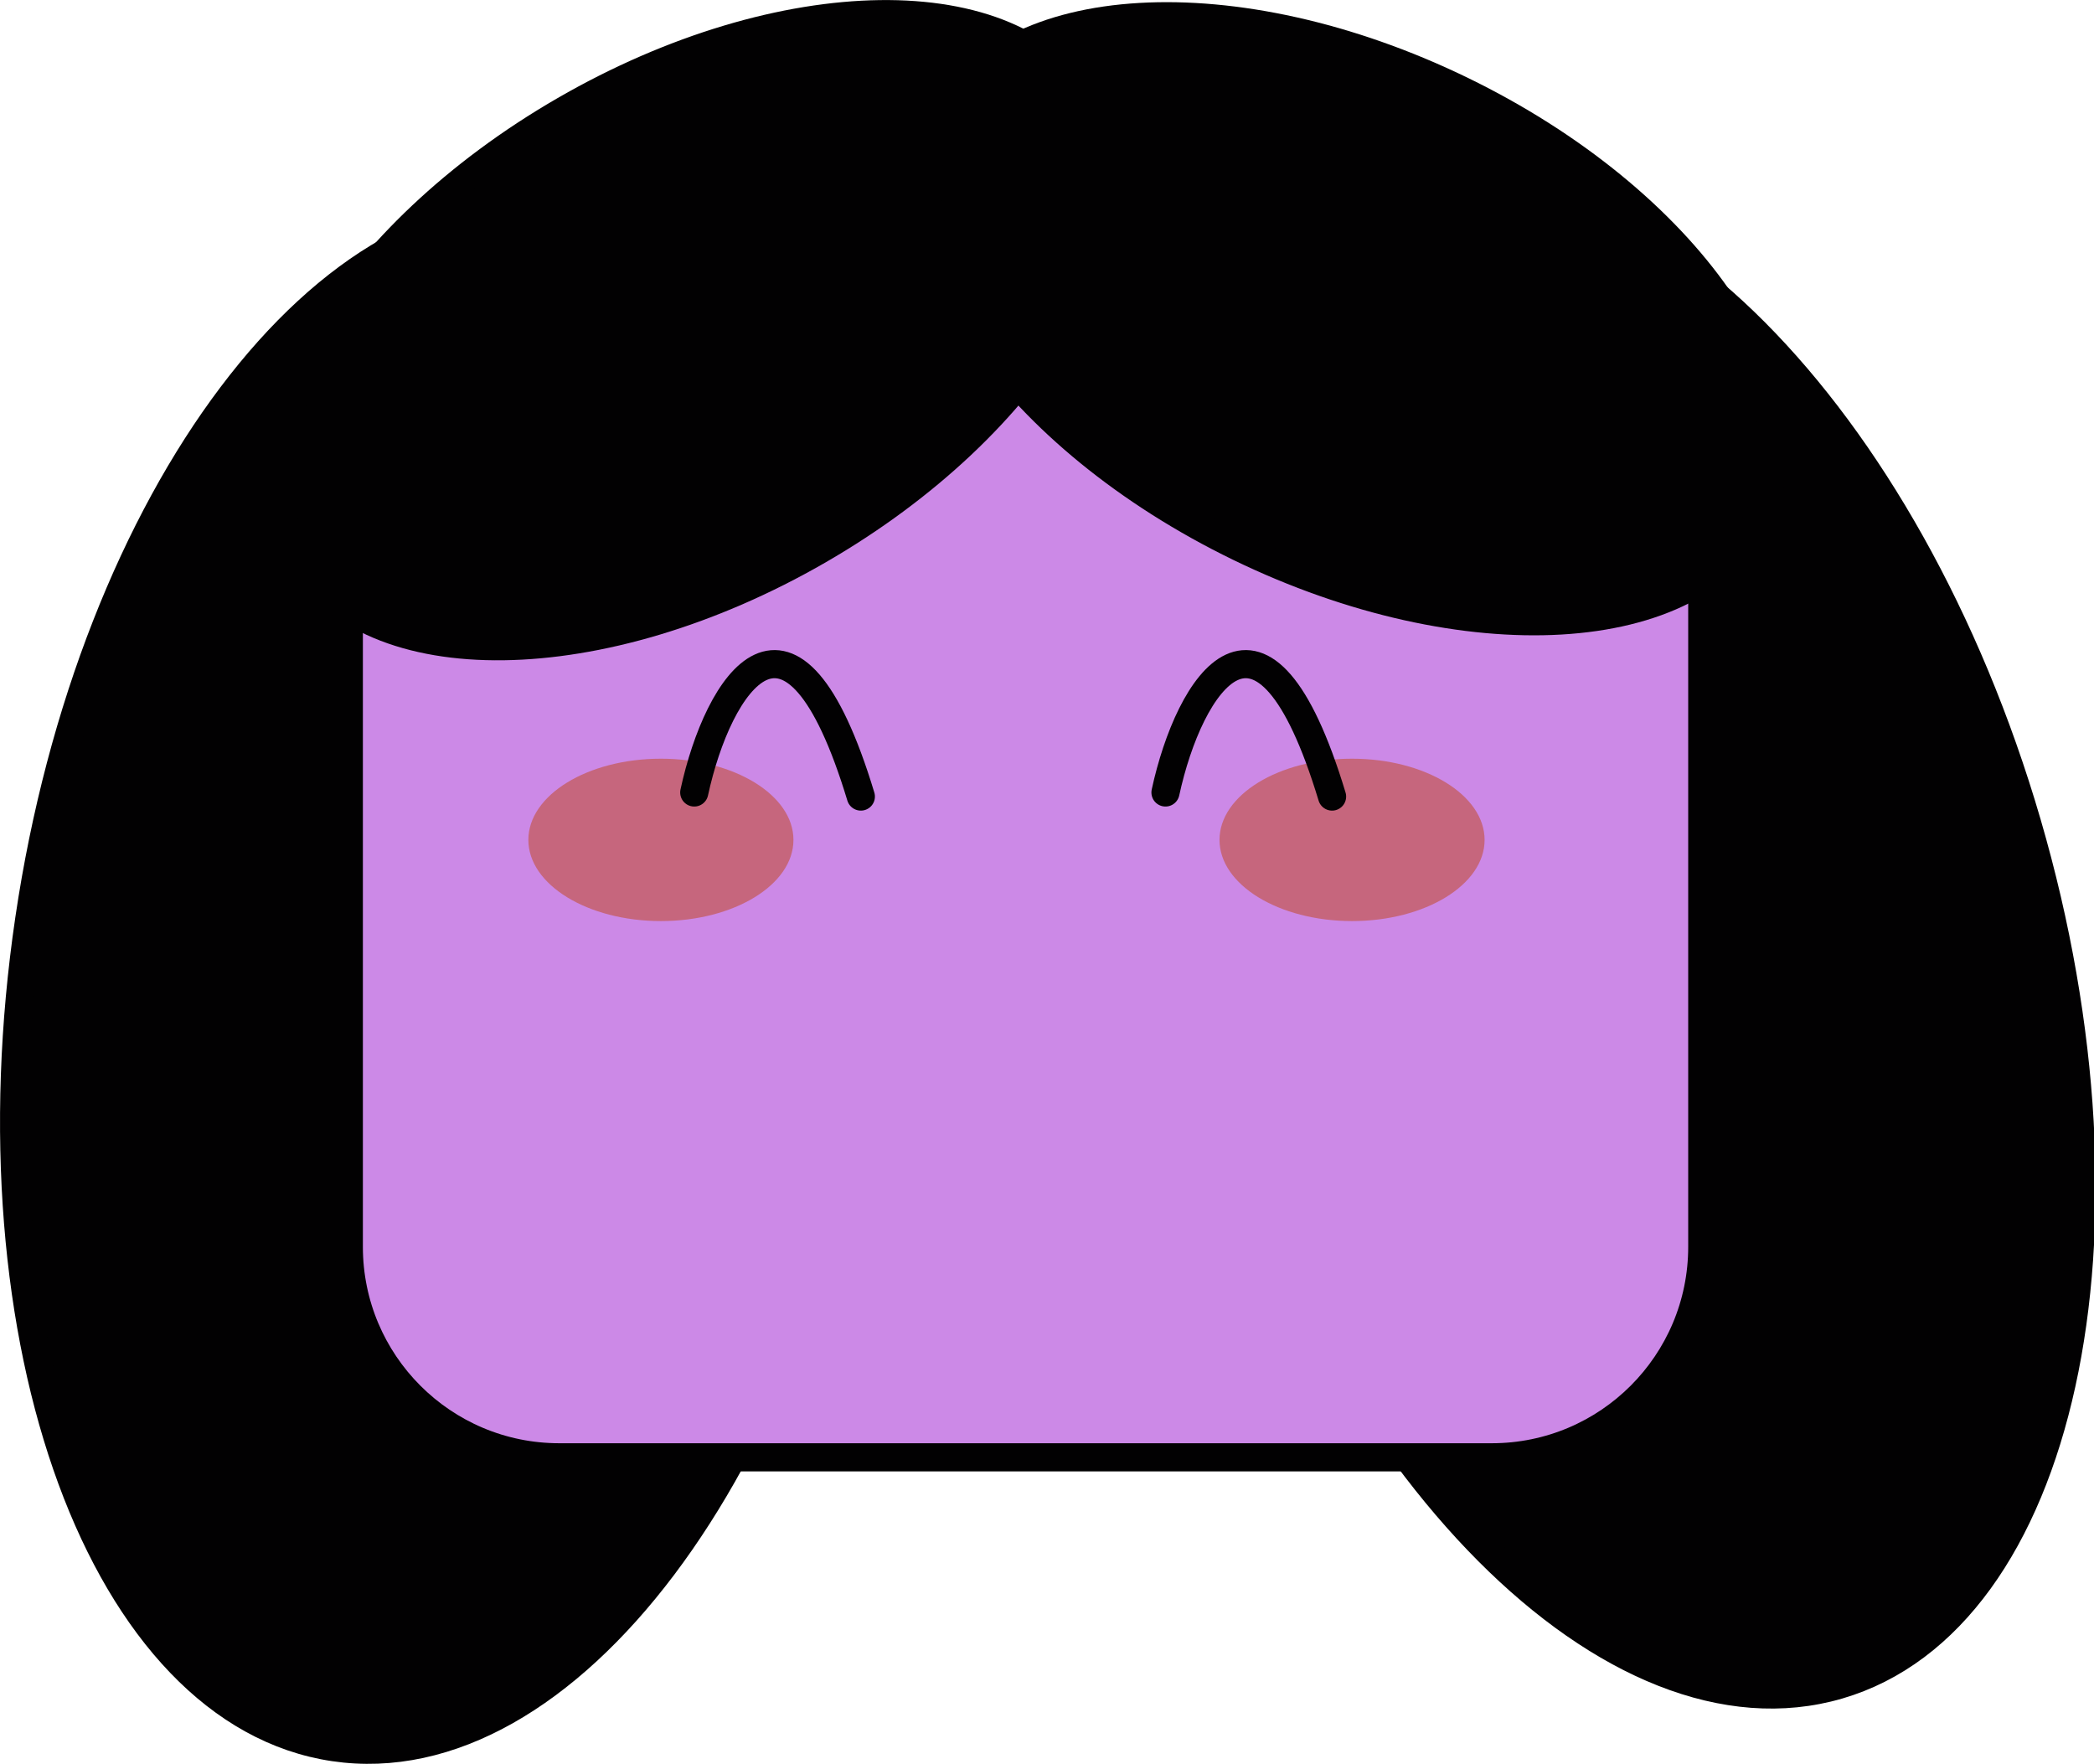
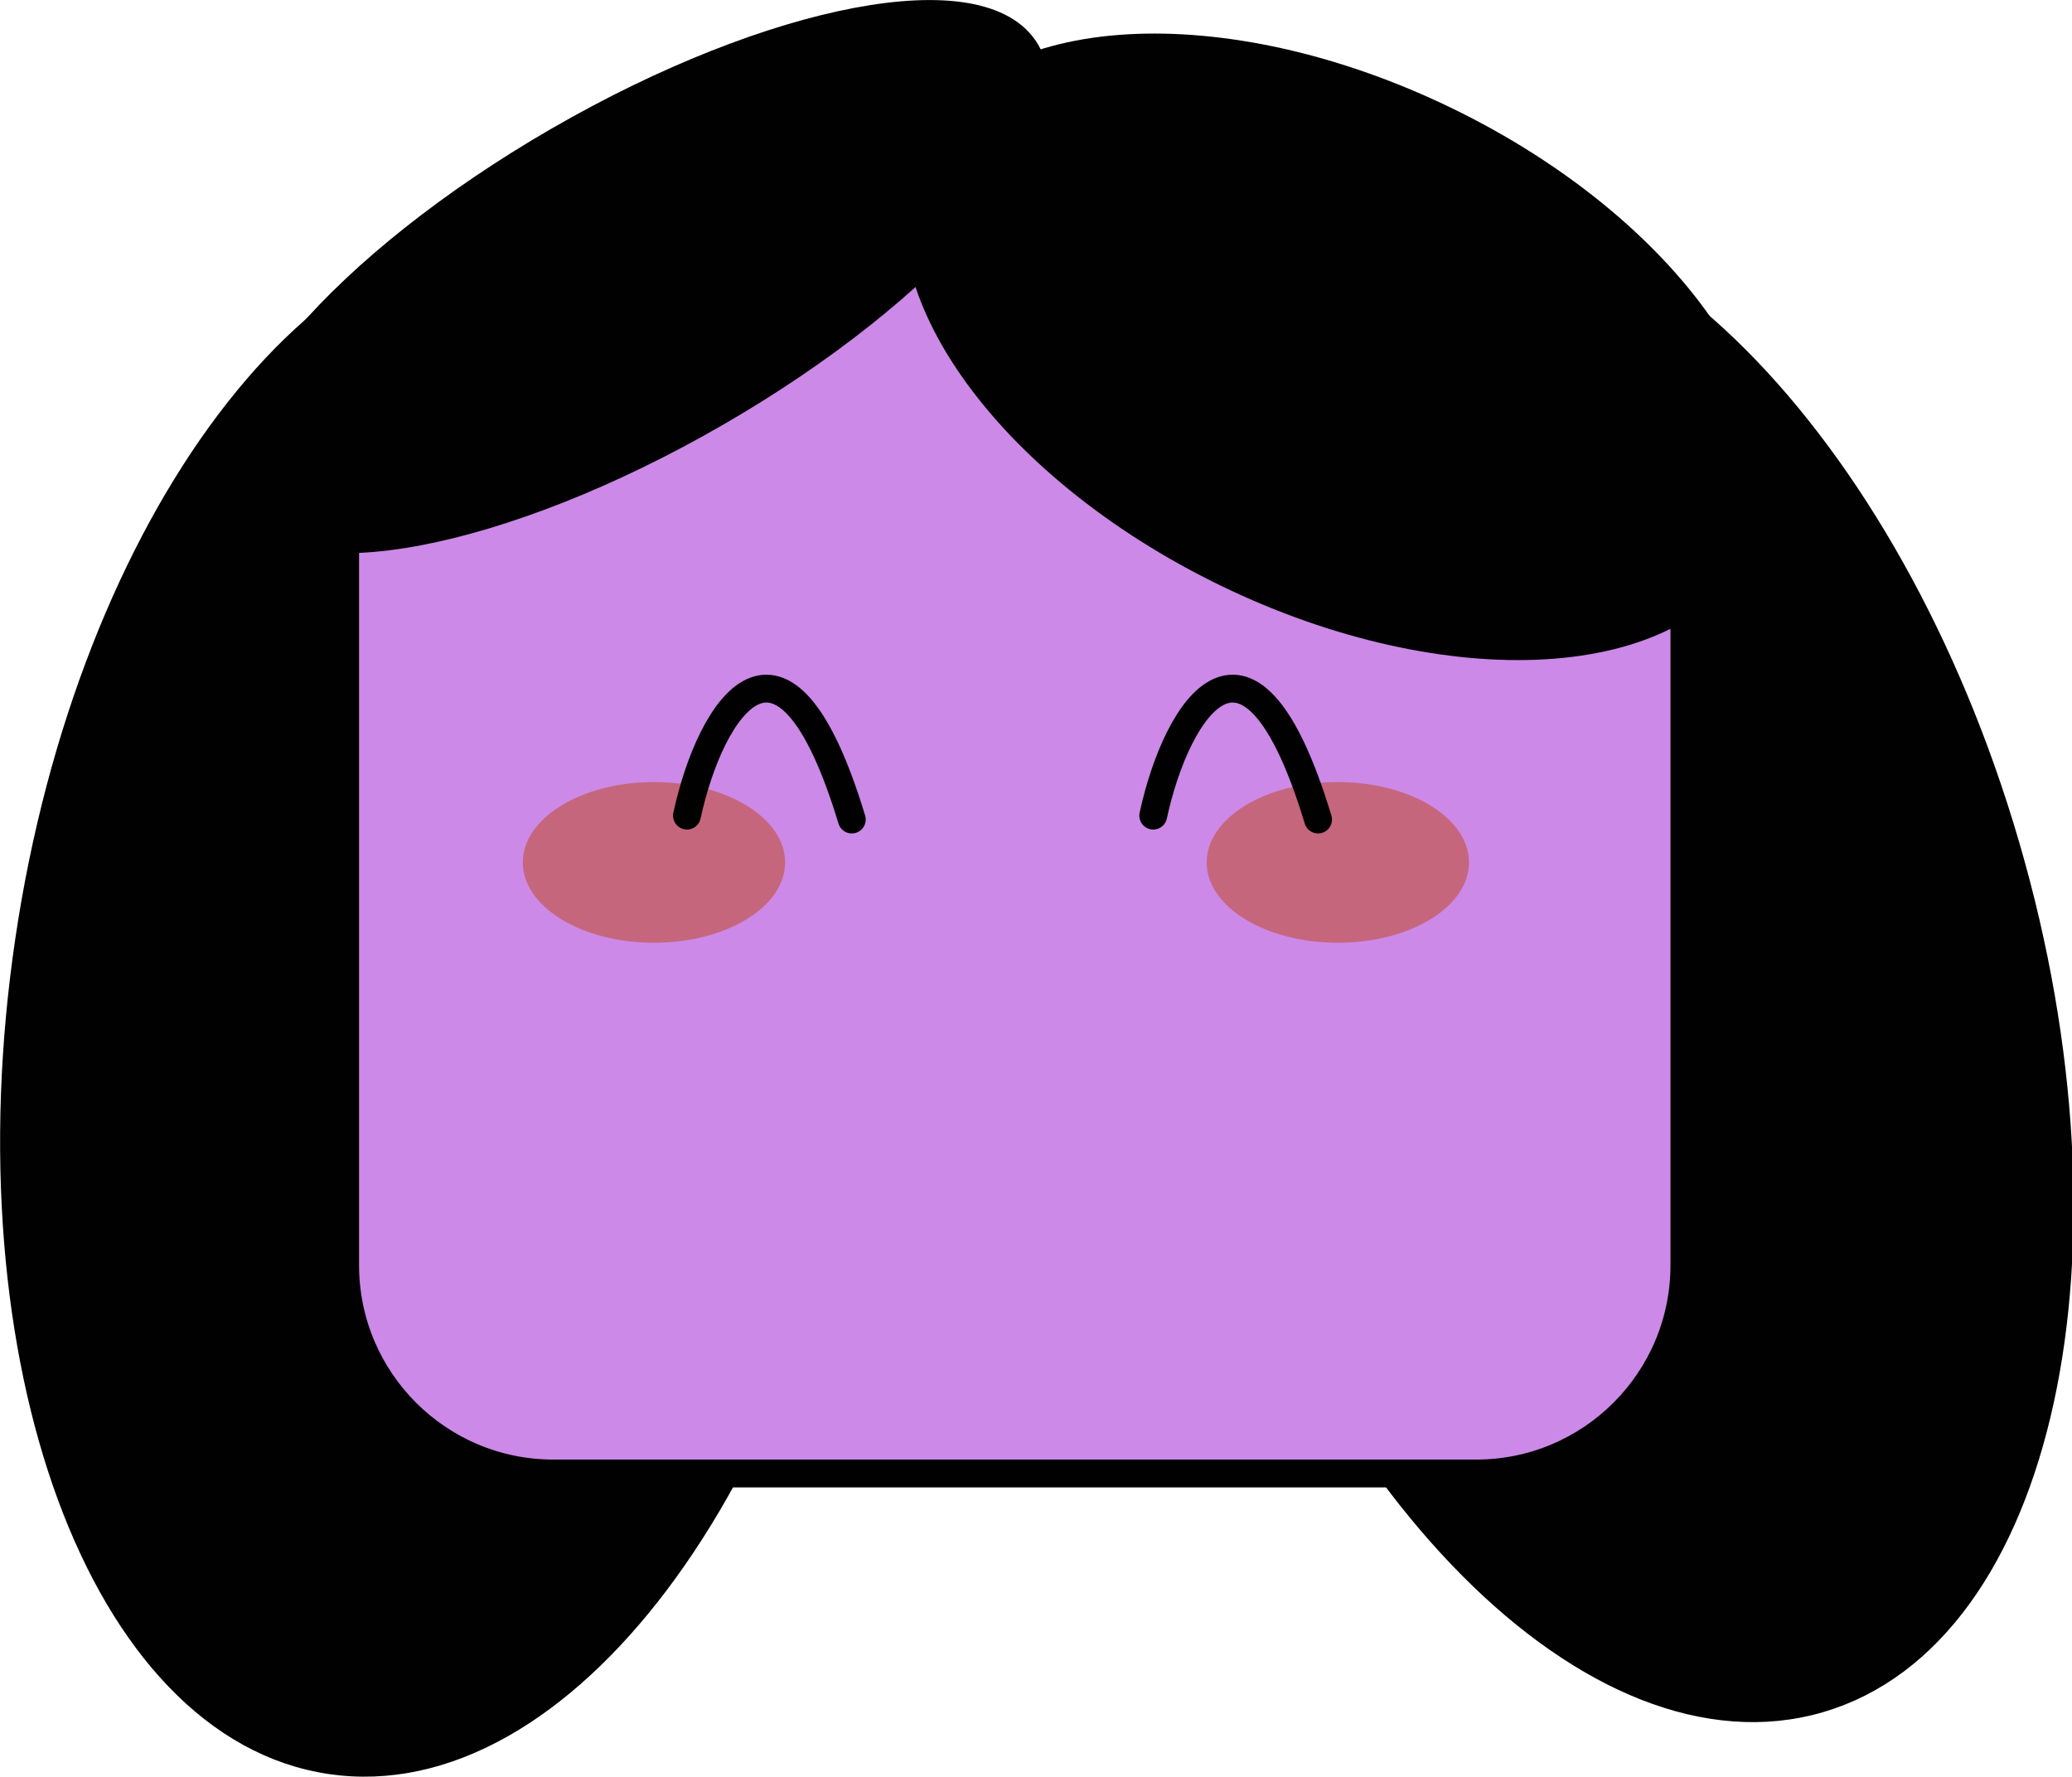
- <svg xmlns="http://www.w3.org/2000/svg" viewBox="0 0 148.82 125.35">
+ <svg xmlns="http://www.w3.org/2000/svg" viewBox="0 0 148.82 127.61">
  <defs>
    <style>.cls-1{fill:#020102;}.cls-1,.cls-2,.cls-4{stroke:#020102;stroke-miterlimit:10;stroke-width:2px;}.cls-2{fill:#cc89e7;}.cls-3{fill:#c6667d;}.cls-4{fill:none;stroke-linecap:round;}</style>
  </defs>
  <g id="Capa_2" data-name="Capa 2">
    <g id="Capa_1-2" data-name="Capa 1">
-       <ellipse class="cls-1" cx="115.16" cy="67.22" rx="30.03" ry="55.04" transform="matrix(0.96, -0.28, 0.28, 0.96, -14.14, 34.63)" />
-       <ellipse class="cls-1" cx="31.79" cy="69.72" rx="55.04" ry="30.03" transform="translate(-41.83 90.99) rotate(-81.6)" />
-       <rect class="cls-2" x="24.79" y="12.44" width="96.19" height="91.13" rx="14.96" />
-       <ellipse class="cls-3" cx="46.97" cy="59.69" rx="9.42" ry="5.77" />
-       <ellipse class="cls-3" cx="96.09" cy="59.69" rx="9.42" ry="5.77" />
-       <path class="cls-4" d="M49.34,56.32c1.69-7.8,6.91-16,11.84.29" />
-       <path class="cls-4" d="M82.83,56.32c1.69-7.8,6.91-16,11.84.29" />
-       <ellipse class="cls-1" cx="49.16" cy="23.47" rx="32.26" ry="18.05" transform="translate(-5.15 27.72) rotate(-30)" />
-       <ellipse class="cls-1" cx="95.97" cy="22.65" rx="18.05" ry="32.26" transform="translate(33.67 99.09) rotate(-64.1)" />
+       <ellipse class="cls-1" cx="115.16" cy="69.48" rx="30.03" ry="55.04" transform="matrix(0.96, -0.28, 0.28, 0.96, -14.77, 34.72)" />
+       <ellipse class="cls-1" cx="31.79" cy="71.98" rx="55.04" ry="30.03" transform="translate(-44.06 92.91) rotate(-81.6)" />
+       <rect class="cls-2" x="24.79" y="14.7" width="96.19" height="91.13" rx="14.96" />
+       <ellipse class="cls-3" cx="46.97" cy="61.94" rx="9.42" ry="5.77" />
+       <ellipse class="cls-3" cx="96.09" cy="61.94" rx="9.42" ry="5.77" />
+       <path class="cls-4" d="M49.34,58.58c1.69-7.8,6.91-16,11.84.28" />
+       <path class="cls-4" d="M82.83,58.58c1.69-7.8,6.91-16,11.84.28" />
+       <ellipse class="cls-1" cx="45.78" cy="19.87" rx="32.26" ry="11.29" transform="translate(-3.8 25.55) rotate(-30)" />
+       <ellipse class="cls-1" cx="95.97" cy="24.91" rx="18.05" ry="32.26" transform="translate(31.64 100.36) rotate(-64.1)" />
    </g>
  </g>
</svg>
